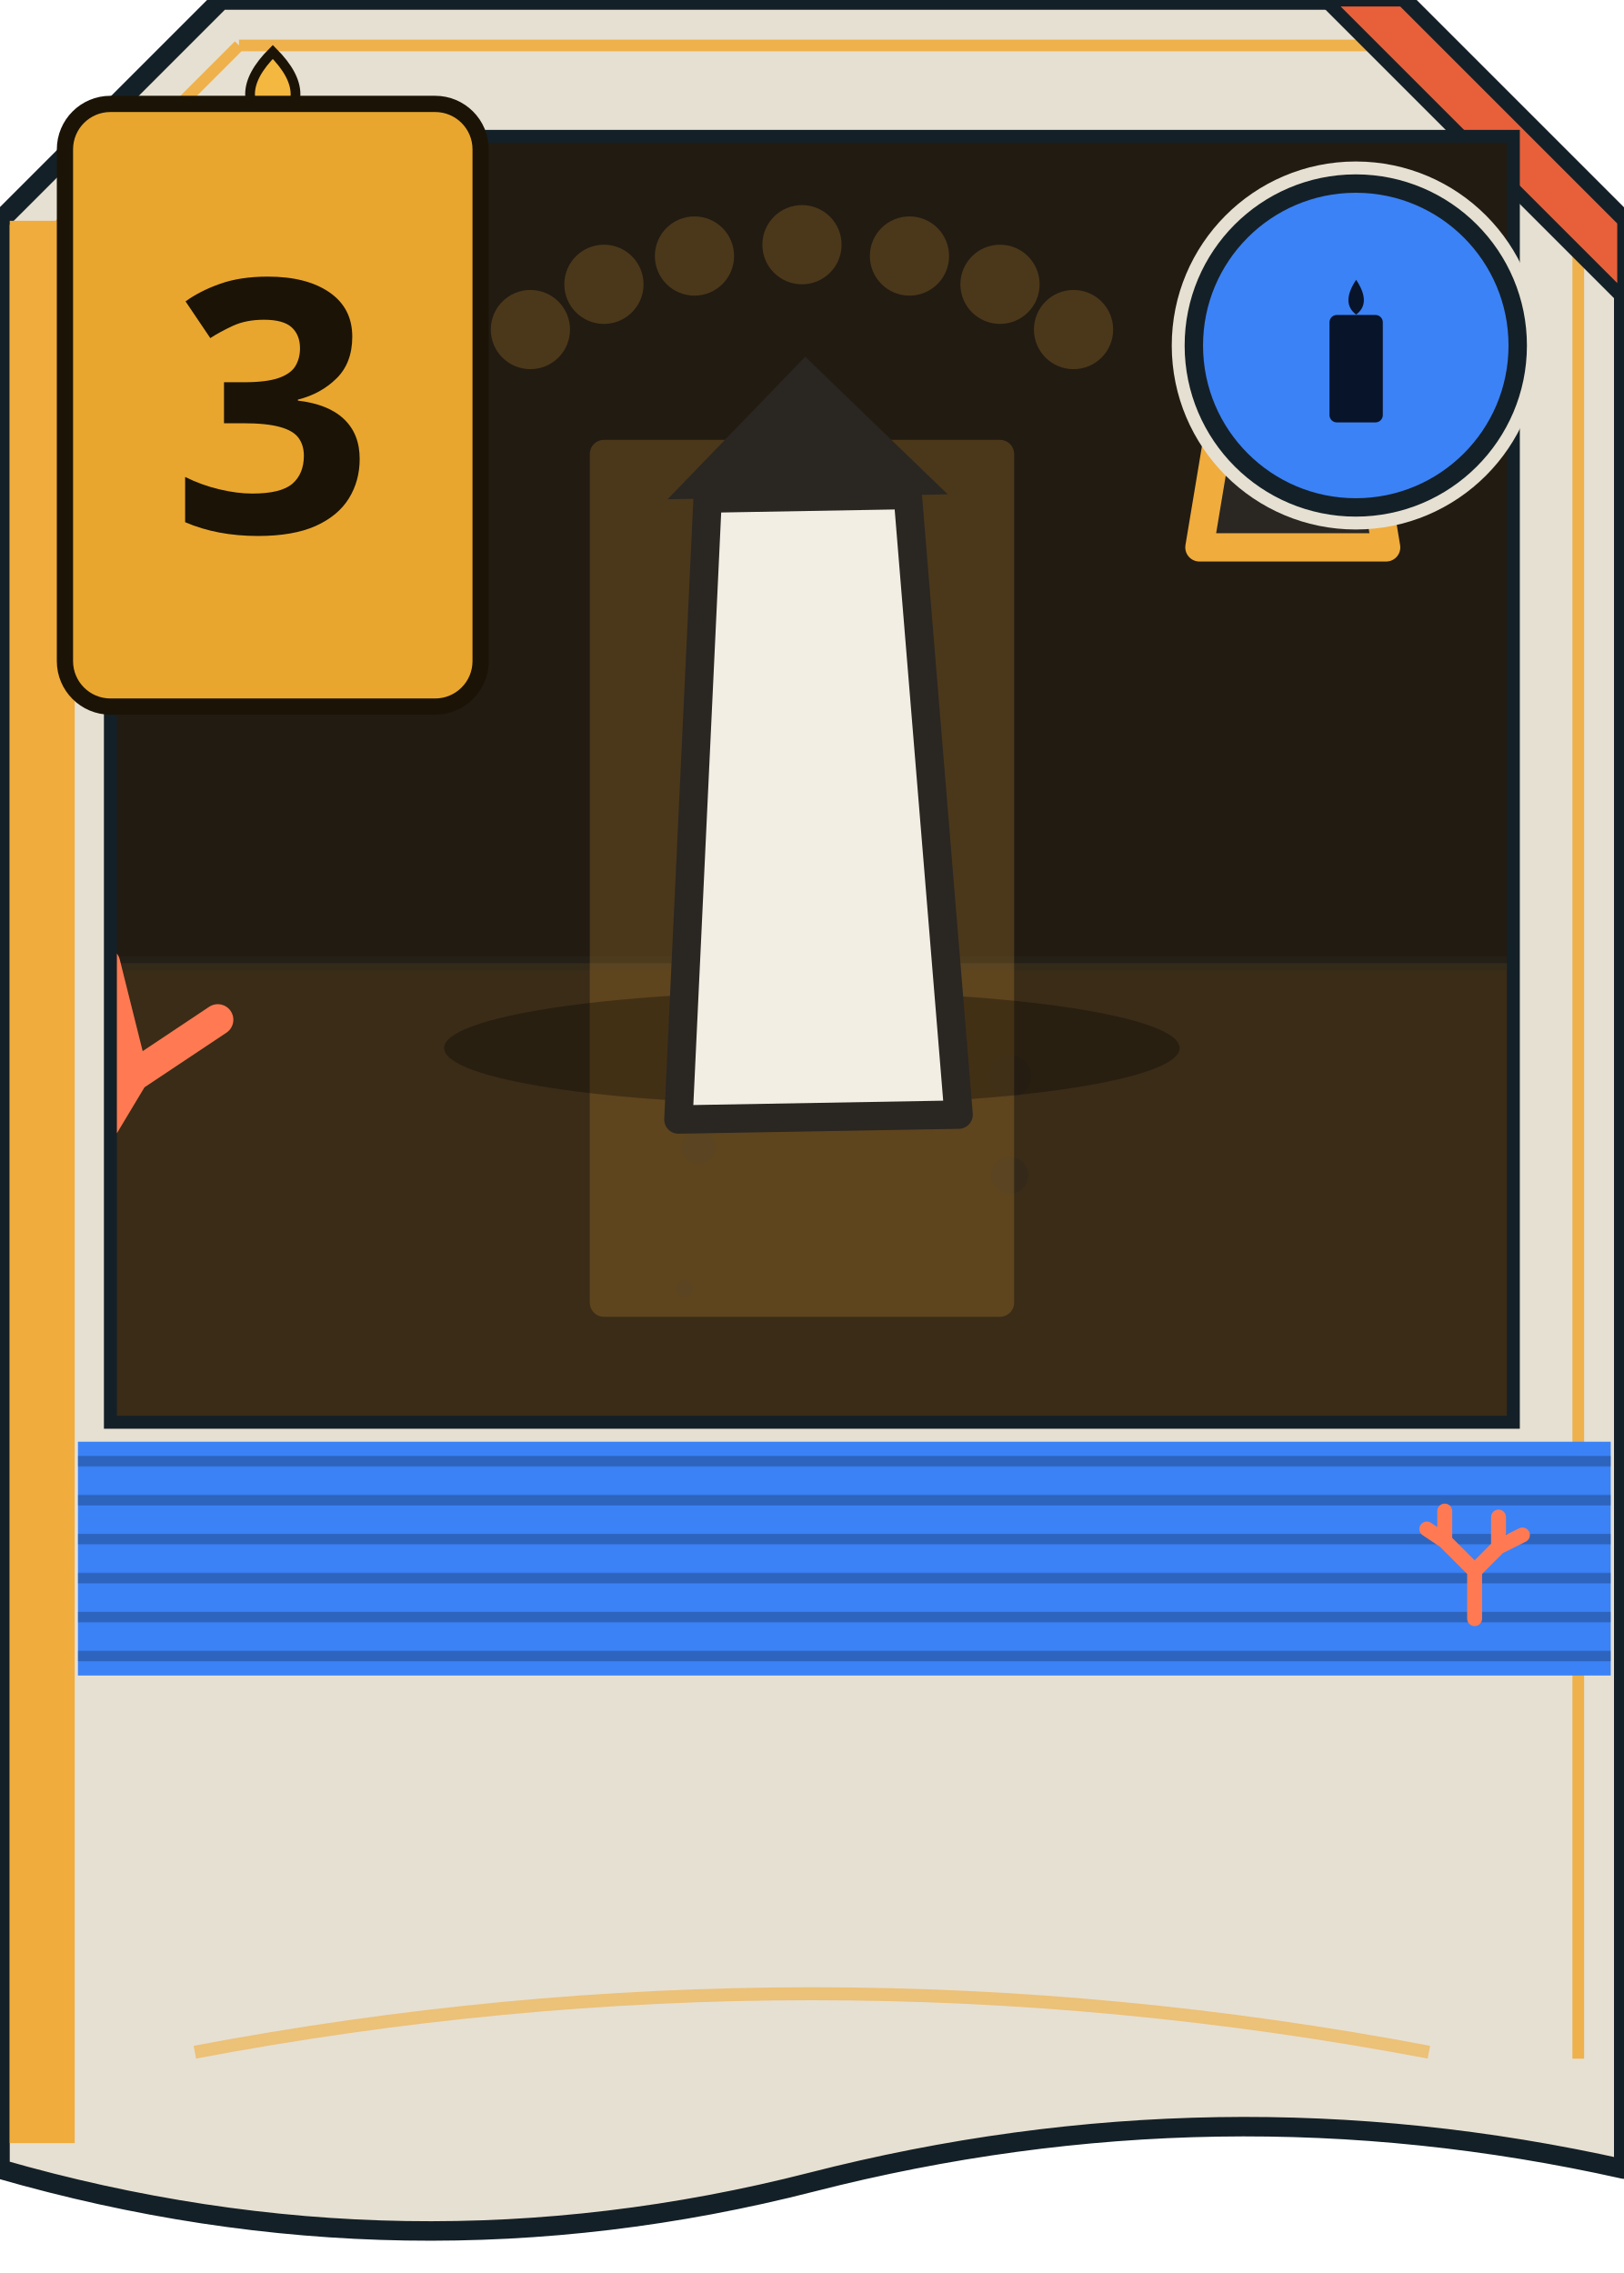
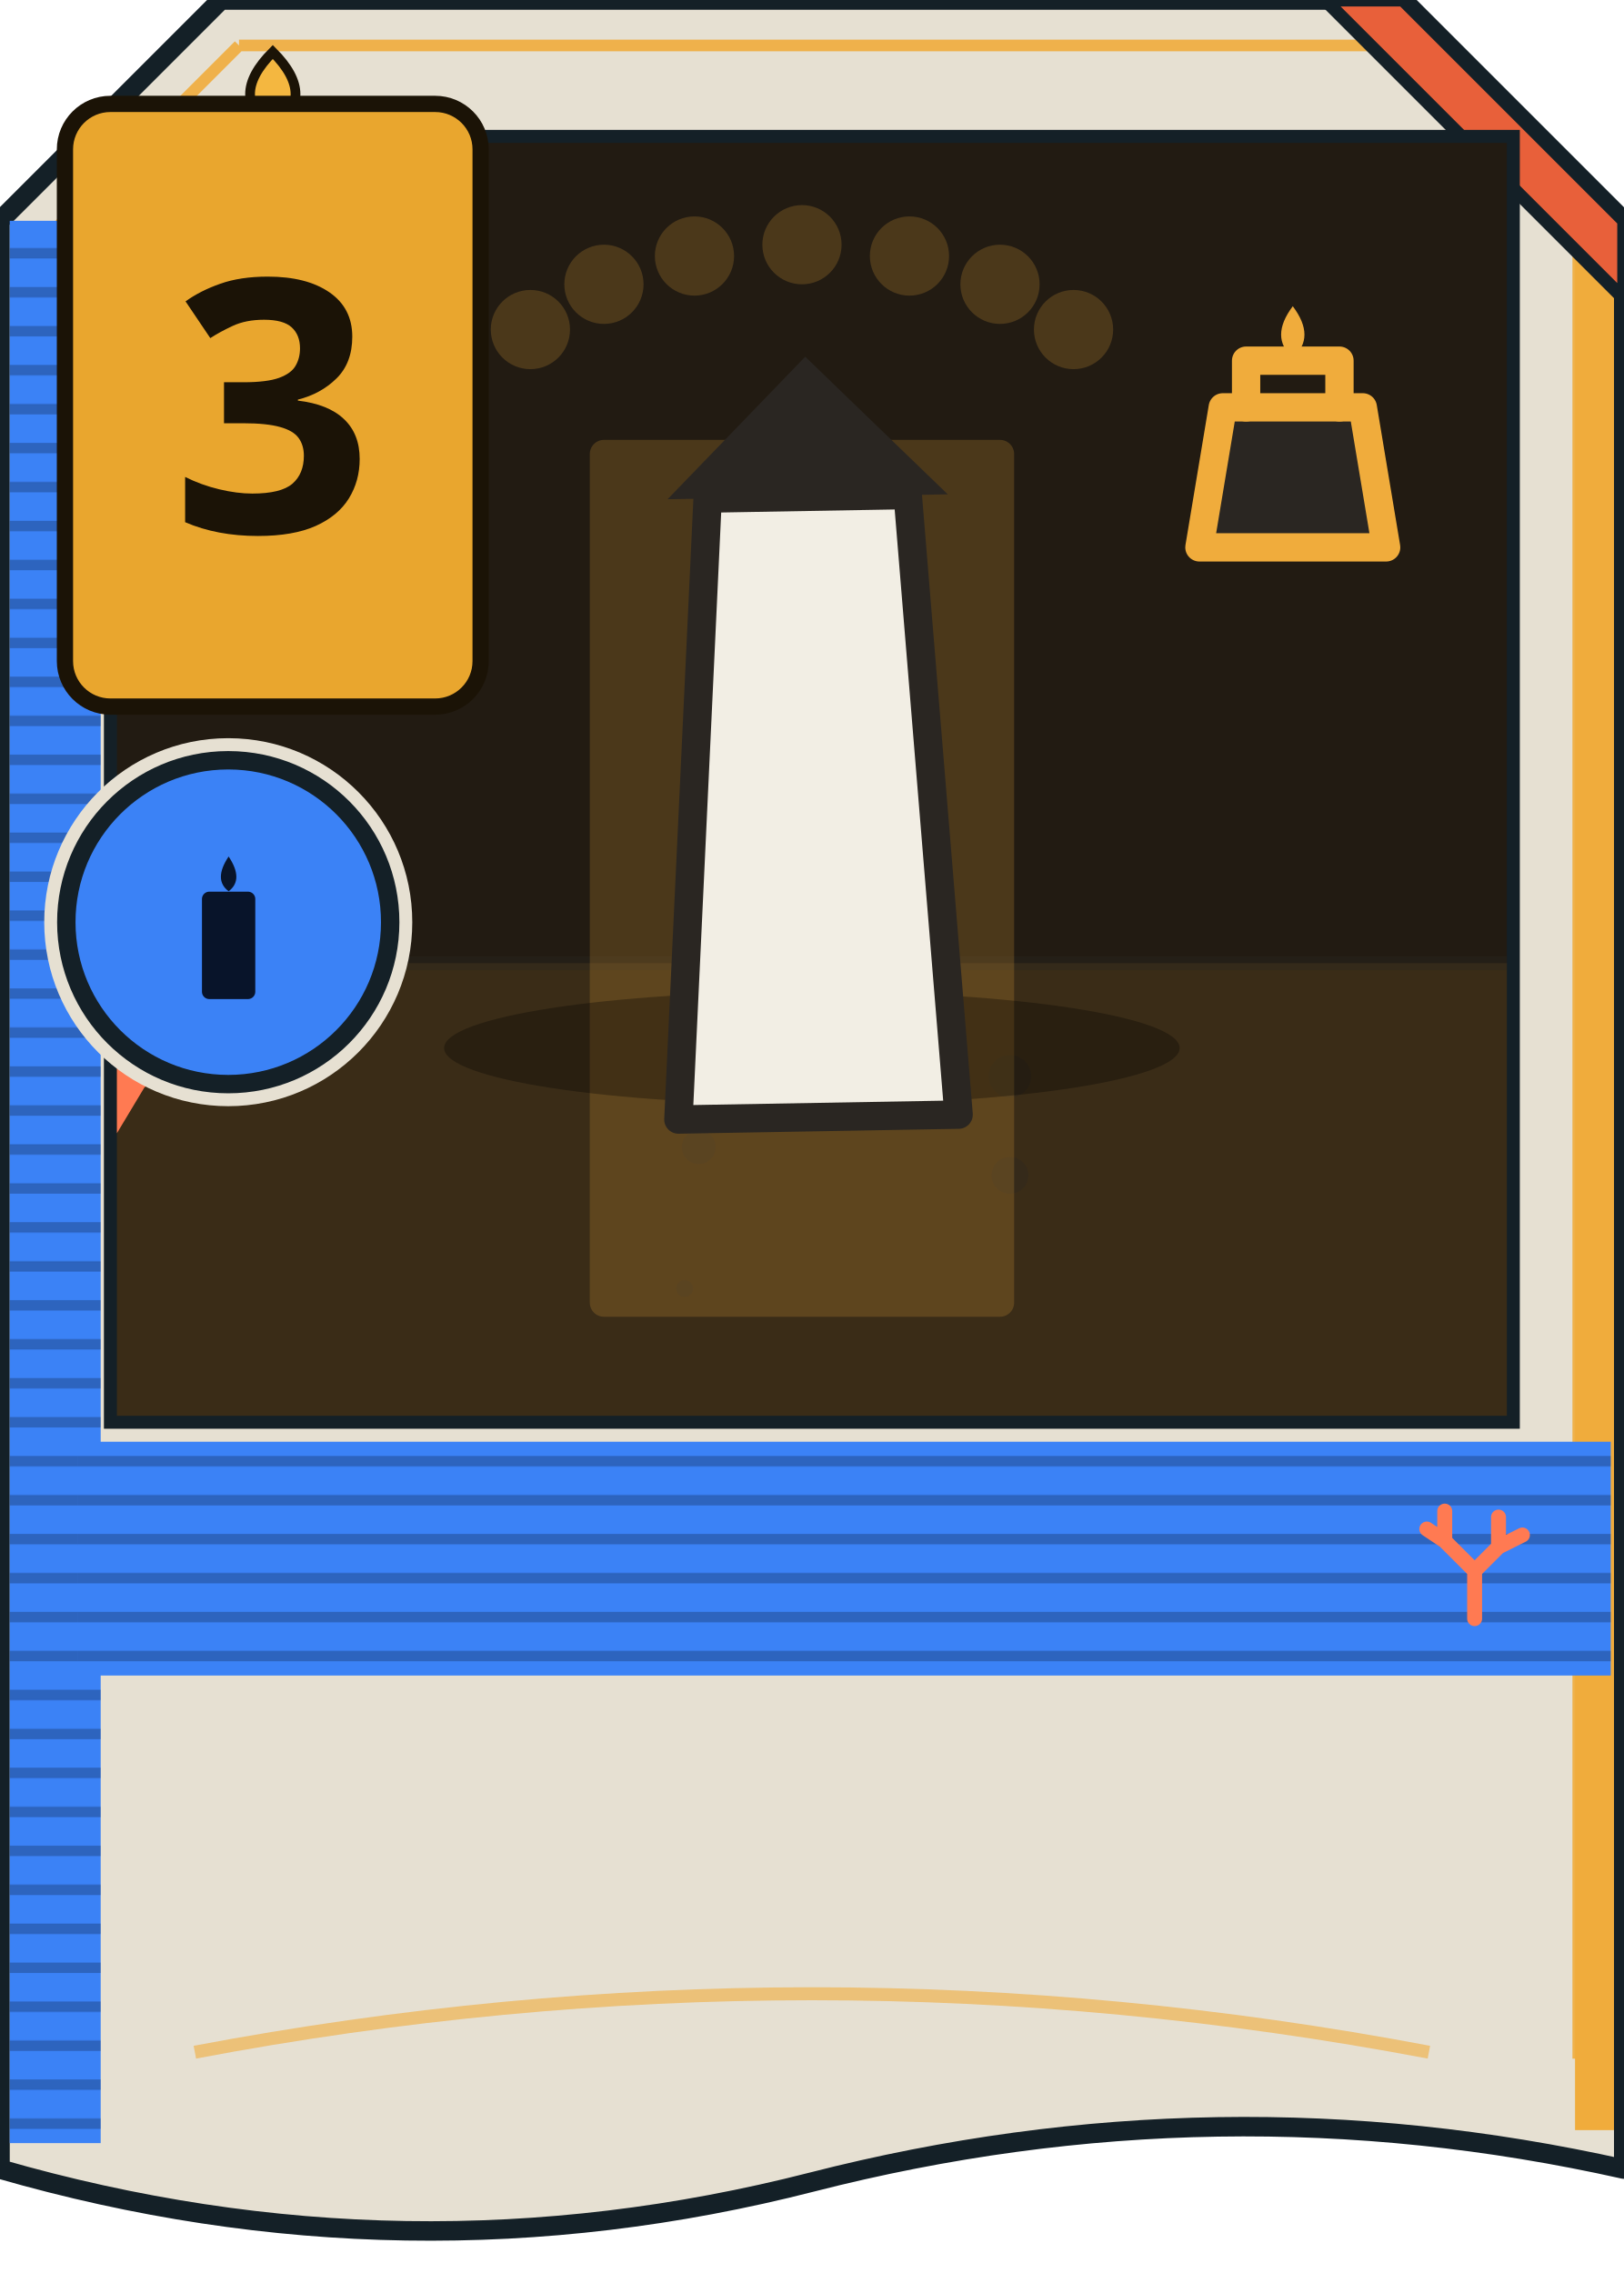
<svg xmlns="http://www.w3.org/2000/svg" viewBox="0 0 250 350" width="250" height="350">
  <path d="M34 0H216L250 34V334Q187.5 320 125 336T0 334V34Z" fill="#E6E0D2" stroke="#142027" stroke-width="3" stroke-linejoin="round" />
  <path d="M36.8 7H213.2L243 36.8V317M7 317V36.8L36.8 7" fill="none" stroke="#F0AC3C" stroke-opacity="0.9" stroke-width="1.8" />
-   <rect x="1.5" y="34" width="10" height="296" fill="#F0AC3C" />
+   <defs>
+     <pattern id="spat-draw" width="12" height="12" patternUnits="userSpaceOnUse">
+       <g opacity="0.28">
+         <path d="M0 3H12M0 9H12" stroke="#08142A" stroke-width="1.6" />
+       </g>
+     </pattern>
+   </defs>
+   <rect x="1.5" y="34" width="14" height="296" fill="#3B82F6" />
+   <rect x="1.5" y="34" width="14" height="296" fill="url(#spat-draw)" />
+   <rect x="242.5" y="38" width="6" height="290" fill="#F0AC3C" />
  <path d="M204 0H216L250 34V46Z" fill="#E8603A" stroke="#142027" stroke-width="2" />
  <rect x="16" y="20" width="218" height="200" fill="#142027" />
  <svg x="18" y="22" width="214" height="196" viewBox="0 0 120 90" preserveAspectRatio="xMidYMid slice" overflow="hidden">
    <rect width="120" height="90" fill="#221B12" />
    <path d="M0 58H120V90H0Z" fill="#F0AC3C" fill-opacity=".12" />
    <path d="M0 58H120" stroke="#2A2622" stroke-opacity=".35" stroke-width="1" />
    <circle cx="74" cy="73" r="1.3" fill="#2A2622" fill-opacity=".3" />
    <circle cx="53" cy="67" r="1.6" fill="#2A2622" fill-opacity=".3" />
    <circle cx="74" cy="66" r="1.5" fill="#2A2622" fill-opacity=".3" />
    <circle cx="51" cy="81" r="0.6" fill="#2A2622" fill-opacity=".3" />
    <circle cx="52" cy="71" r="1.2" fill="#2A2622" fill-opacity=".3" />
    <circle cx="56" cy="67" r="1.3" fill="#2A2622" fill-opacity=".3" />
    <g opacity=".2">
      <g transform="translate(59.3 44.0) rotate(0) scale(40.0)" stroke-width="0.050" stroke-linejoin="round" stroke-linecap="round">
        <path d="M-.35-.55H.35V.95H-.35Z" fill="#F0AC3C" stroke="#F0AC3C" />
        <g fill="#F0AC3C">
          <circle cx="-0.48" cy="-0.77" r=".07" />
          <circle cx="-0.35" cy="-0.85" r=".07" />
          <circle cx="-0.19" cy="-0.90" r=".07" />
          <circle cx="0.00" cy="-0.92" r=".07" />
          <circle cx="0.19" cy="-0.90" r=".07" />
          <circle cx="0.35" cy="-0.85" r=".07" />
          <circle cx="0.48" cy="-0.77" r=".07" />
        </g>
      </g>
    </g>
    <ellipse cx="60" cy="64" rx="26" ry="4" fill="#000" fill-opacity=".3" />
    <g transform="translate(60.0 42.0) rotate(-1) scale(28.3)" stroke-width="0.071" stroke-linejoin="round" stroke-linecap="round">
      <path d="M-.35.95L-.25-.6H.25L.35.95Z" fill="#F2EEE4" stroke="#2A2622" />
      <path d="M-.35-.6H.35L0-.95Z" fill="#2A2622" />
    </g>
    <g transform="translate(94.0 22.0) rotate(0) scale(11.0)" stroke-width="0.182" stroke-linejoin="round" stroke-linecap="round">
      <path d="M-.45-.3H.45L.6.6H-.6Z" fill="#2A2622" stroke="#F0AC3C" />
      <path d="M-.3-.3V-.6H.3V-.3" fill="none" stroke="#F0AC3C" />
      <path d="M0-.95Q.15-.75 0-.62Q-.15-.75 0-.95Z" fill="#F0AC3C" />
    </g>
    <path d="M6 90V76L2 68M6 76L12 66L10 58M12 66L18 62" fill="none" stroke="#FF7A52" stroke-width="2.2" stroke-linecap="round" />
  </svg>
  <defs>
    <pattern id="pat-draw" width="12" height="12" patternUnits="userSpaceOnUse">
      <g opacity="0.28">
        <path d="M0 3H12M0 9H12" stroke="#08142A" stroke-width="1.6" />
      </g>
    </pattern>
  </defs>
  <rect x="12" y="222" width="236" height="36" fill="#3B82F6" />
  <rect x="12" y="222" width="236" height="36" fill="url(#pat-draw)" />
-   <g transform="translate(181.6 26) scale(1.133333)">
+   <g transform="translate(8 114.8) scale(1.133333)">
    <path d="M24 2A22 22 0 1 1 23.9 2Z" fill="none" stroke="#E6E0D2" stroke-width="6" stroke-linejoin="round" />
    <path d="M24 2A22 22 0 1 1 23.9 2Z" fill="#3B82F6" stroke="#142027" stroke-width="2.5" stroke-linejoin="round" />
    <g transform="translate(24.0 24.0) rotate(0) scale(10.5)" stroke-width="0.190" stroke-linejoin="round" stroke-linecap="round">
      <rect x="-.25" y="-.3" width=".5" height="1.2" fill="#08142A" stroke="#08142A" />
      <path d="M0-.85Q.2-.55 0-.4Q-.2-.55 0-.85Z" fill="#08142A" />
    </g>
  </g>
  <g transform="translate(216 229) scale(.46)">
    <path d="M24 44V28M24 28L14 18V8M24 28L32 20L32 10M14 18L8 14M32 20L40 16" fill="none" stroke="#FF7A52" stroke-width="5" stroke-linecap="round" stroke-linejoin="round" />
  </g>
  <g transform="translate(10 16)">
    <path d="M32 -8Q39 -1 32 4Q25 -1 32 -8Z" fill="#F4B740" stroke="#1B1306" stroke-width="1.5" />
    <rect width="64" height="92.8" rx="7" fill="#E9A62E" stroke="#1B1306" stroke-width="2.5" />
    <text x="32" y="65.984" text-anchor="middle" font-size="54.4" font-weight="800" fill="#1B1306" font-family="'Noto Sans KR','Malgun Gothic','Apple SD Gothic Neo',system-ui,sans-serif">3</text>
  </g>
  <path d="M30 316Q125 298 220 316" fill="none" stroke="#F0AC3C" stroke-width="2" opacity=".6" />
</svg>
